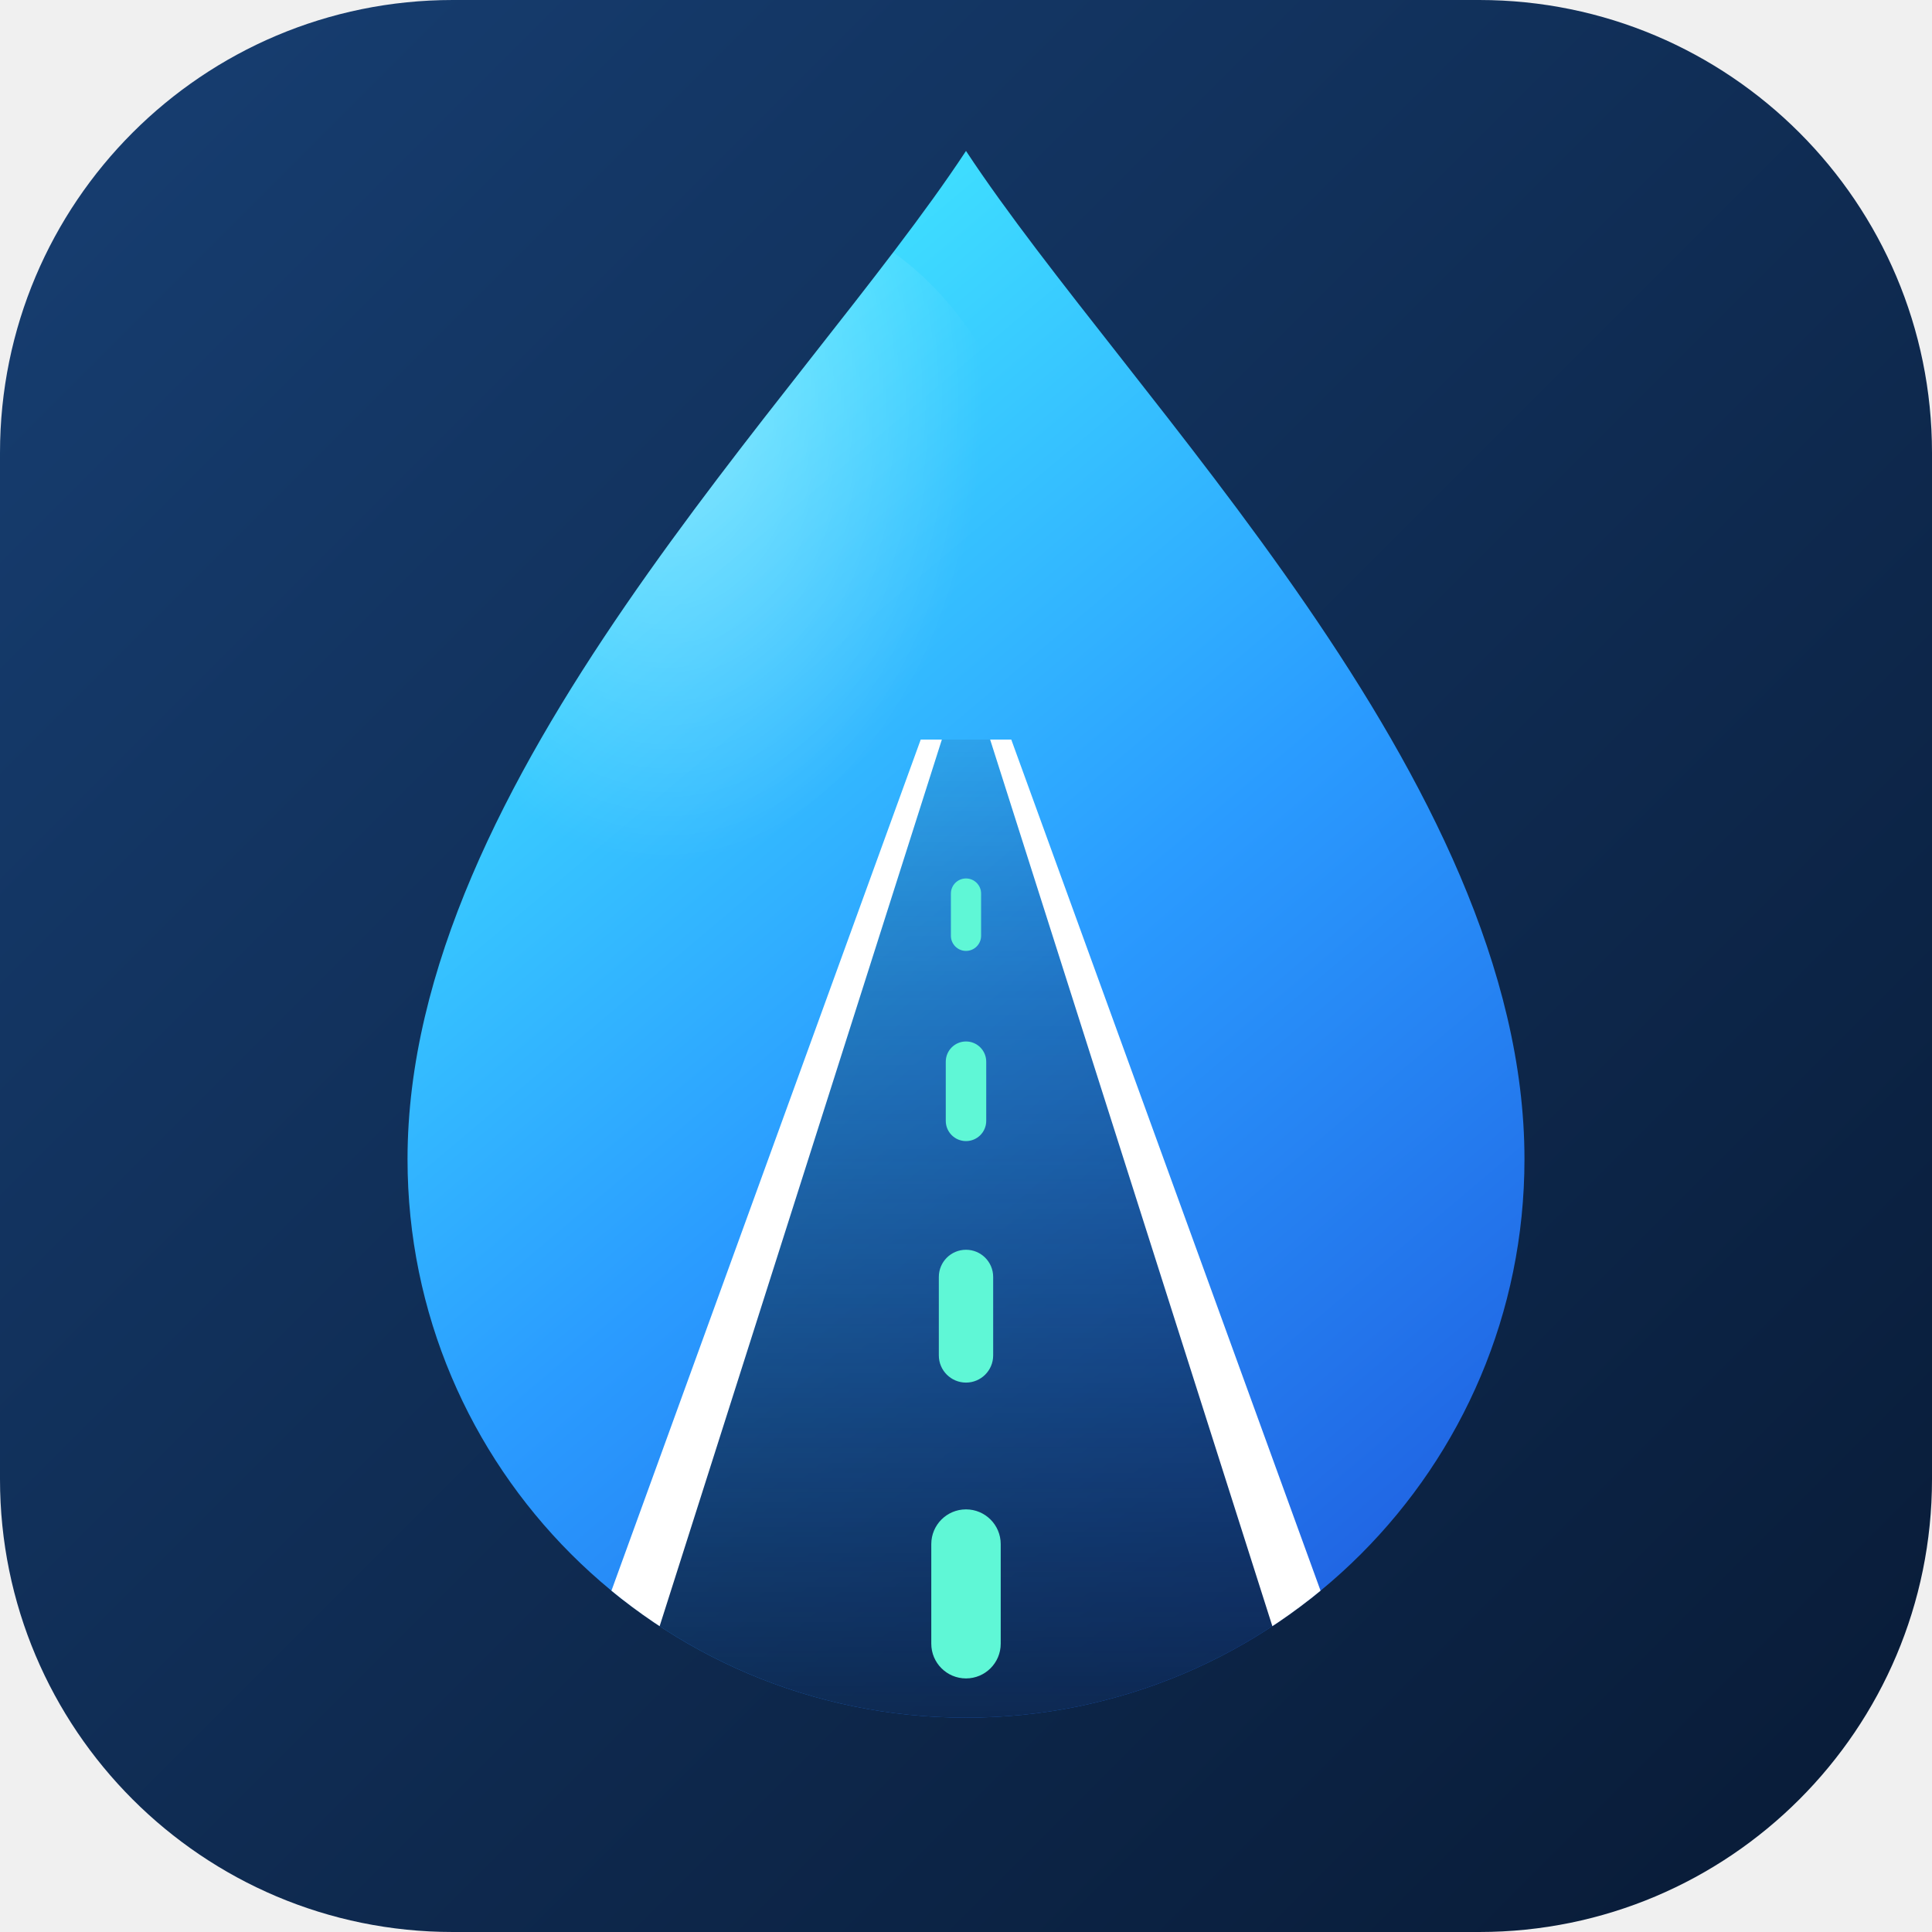
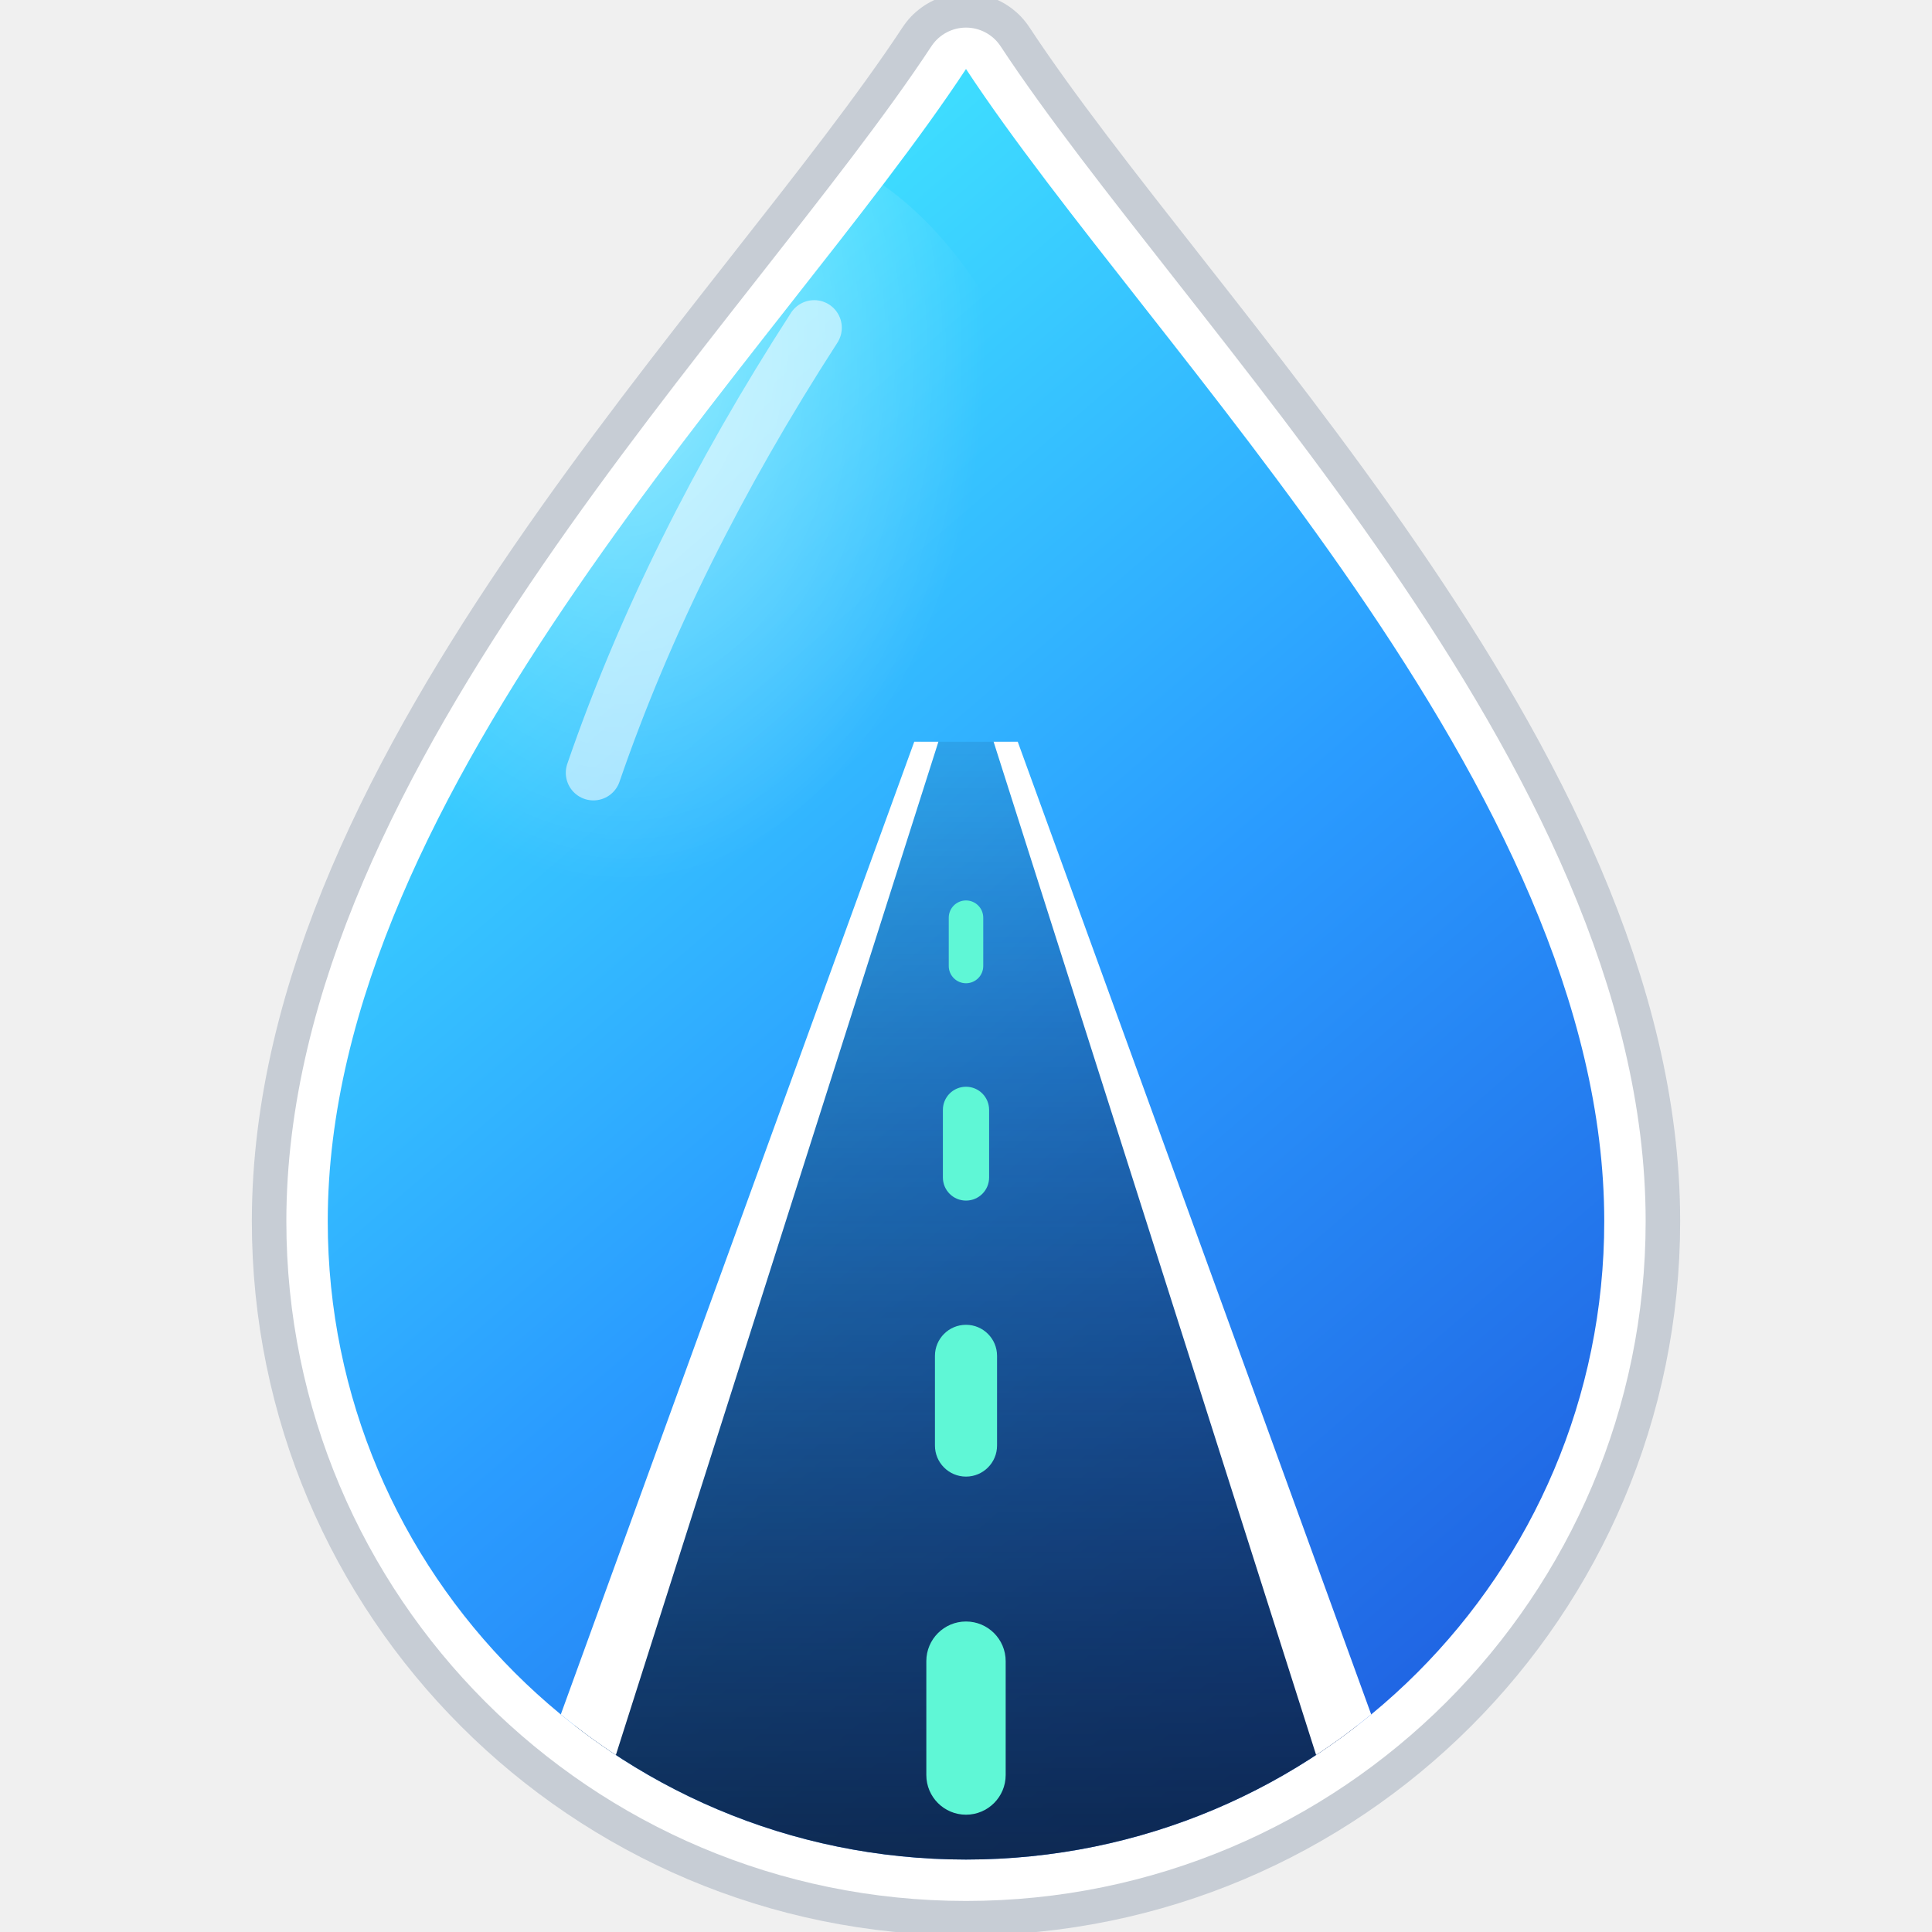
- <svg xmlns="http://www.w3.org/2000/svg" viewBox="0 0 64 64" role="img" aria-label="GSU FleetFuel logo">
+ <svg xmlns="http://www.w3.org/2000/svg" viewBox="4 3 56 56" role="img" aria-label="GSU FleetFuel logo">
  <defs>
-     <linearGradient id="ff-tile" x1="0" y1="0" x2="1" y2="1">
-       <stop offset="0" stop-color="#173f73" />
-       <stop offset="1" stop-color="#081a35" />
-     </linearGradient>
    <linearGradient id="ff-drop" x1="0.2" y1="0" x2="0.8" y2="1">
      <stop offset="0" stop-color="#45f3ff" />
      <stop offset="0.55" stop-color="#2a9bff" />
      <stop offset="1" stop-color="#1f5fe0" />
    </linearGradient>
    <linearGradient id="ff-road" x1="0" y1="1" x2="0" y2="0">
      <stop offset="0" stop-color="#0a1f3d" stop-opacity="0.95" />
      <stop offset="1" stop-color="#0a1f3d" stop-opacity="0.1" />
    </linearGradient>
    <radialGradient id="ff-shine" cx="0.32" cy="0.22" r="0.55">
-       <stop offset="0" stop-color="#ffffff" stop-opacity="0.38" />
+       <stop offset="0" stop-color="#ffffff" stop-opacity="0.45" />
      <stop offset="1" stop-color="#ffffff" stop-opacity="0" />
    </radialGradient>
    <clipPath id="ff-clip">
      <path d="M32 5C26.6 13.2 13.5 25.8 13.5 38.4a18.5 18.5 0 0 0 37 0C50.5 25.8 37.4 13.2 32 5Z" />
    </clipPath>
  </defs>
-   <rect width="64" height="64" rx="15" fill="url(#ff-tile)" />
+   <path d="M32 5C26.6 13.2 13.5 25.8 13.5 38.4a18.5 18.5 0 0 0 37 0C50.5 25.8 37.4 13.2 32 5Z" fill="#ffffff" stroke="#0f2e5c" stroke-width="4.4" stroke-linejoin="round" stroke-opacity="0.18" />
+   <path d="M32 5C26.6 13.2 13.5 25.8 13.5 38.4a18.5 18.5 0 0 0 37 0C50.5 25.8 37.4 13.2 32 5Z" fill="#ffffff" stroke="#ffffff" stroke-width="2.4" stroke-linejoin="round" />
  <path d="M32 5C26.6 13.2 13.5 25.8 13.5 38.4a18.5 18.5 0 0 0 37 0C50.5 25.8 37.4 13.2 32 5Z" fill="url(#ff-drop)" />
  <g clip-path="url(#ff-clip)">
    <ellipse cx="25.5" cy="21" rx="9.5" ry="14" fill="url(#ff-shine)" />
    <path d="M18.2 60 30.7 24.5h2.6L45.8 60Z" fill="url(#ff-road)" />
    <path d="M17.6 60 30.5 24.5h.7L19.9 60Z" fill="#ffffff" />
    <path d="M46.4 60 33.5 24.5h-.7L44.1 60Z" fill="#ffffff" />
    <g fill="#5ff7d6">
      <rect x="30.85" y="50" width="2.3" height="5.6" rx="1.15" />
      <rect x="31.1" y="41.4" width="1.8" height="4.4" rx="0.9" />
      <rect x="31.33" y="34.5" width="1.34" height="3.3" rx="0.67" />
      <rect x="31.5" y="29.1" width="1" height="2.4" rx="0.5" />
    </g>
  </g>
+   <path d="M27.6 12.5Q23.4 19 21.2 25.4" stroke="#ffffff" stroke-width="1.6" stroke-linecap="round" fill="none" opacity="0.55" />
</svg>
